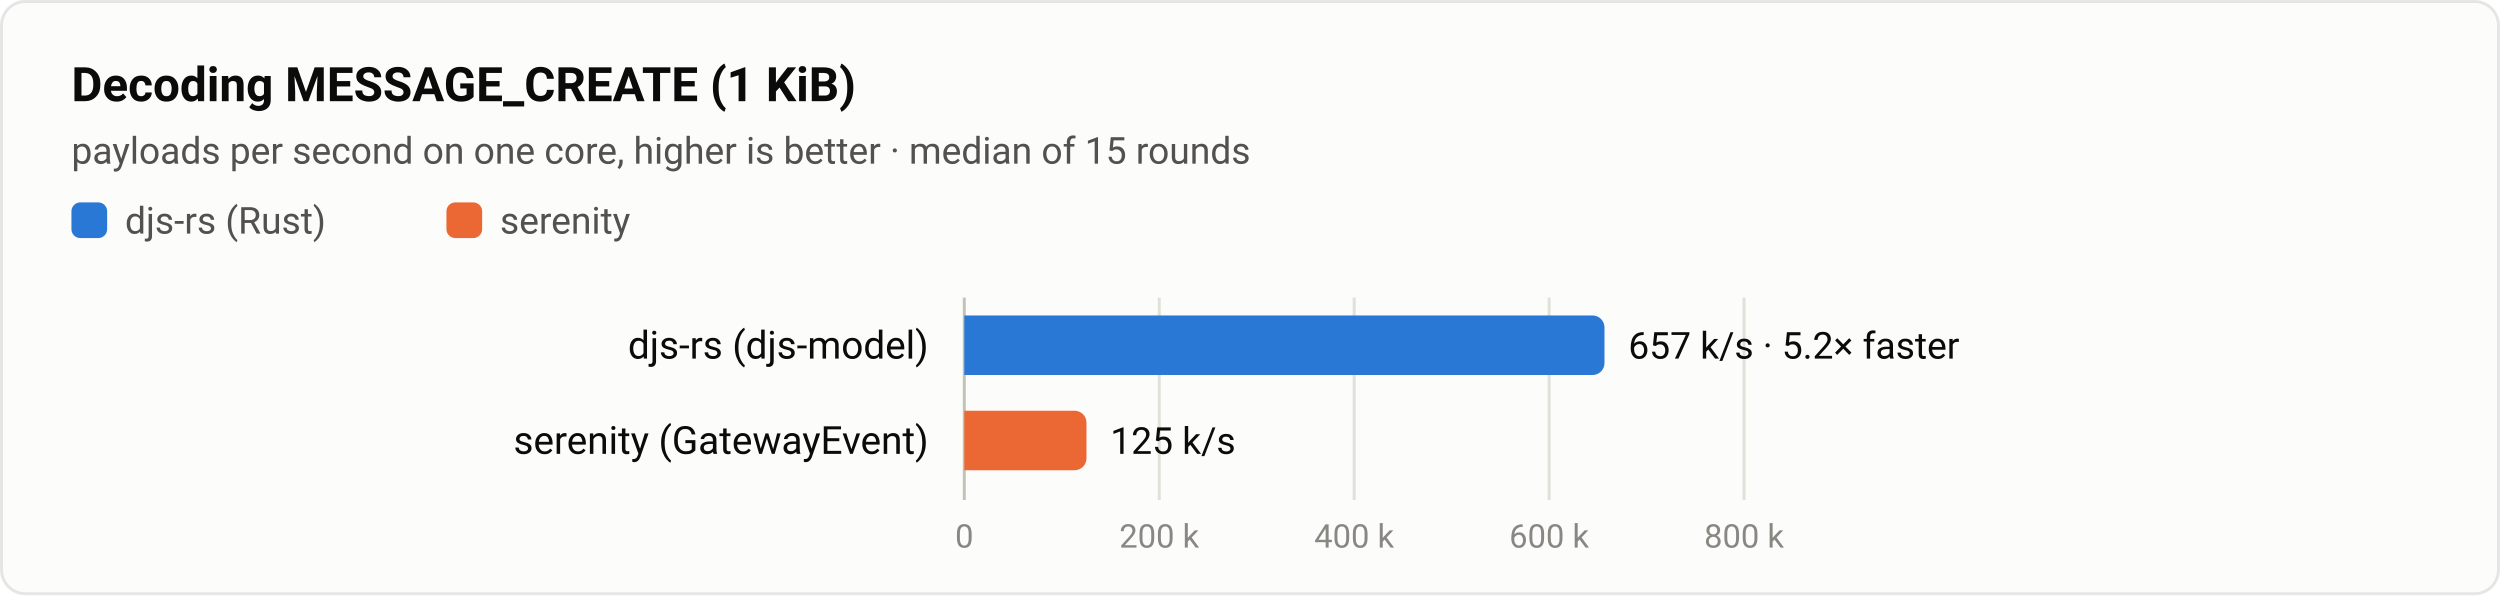
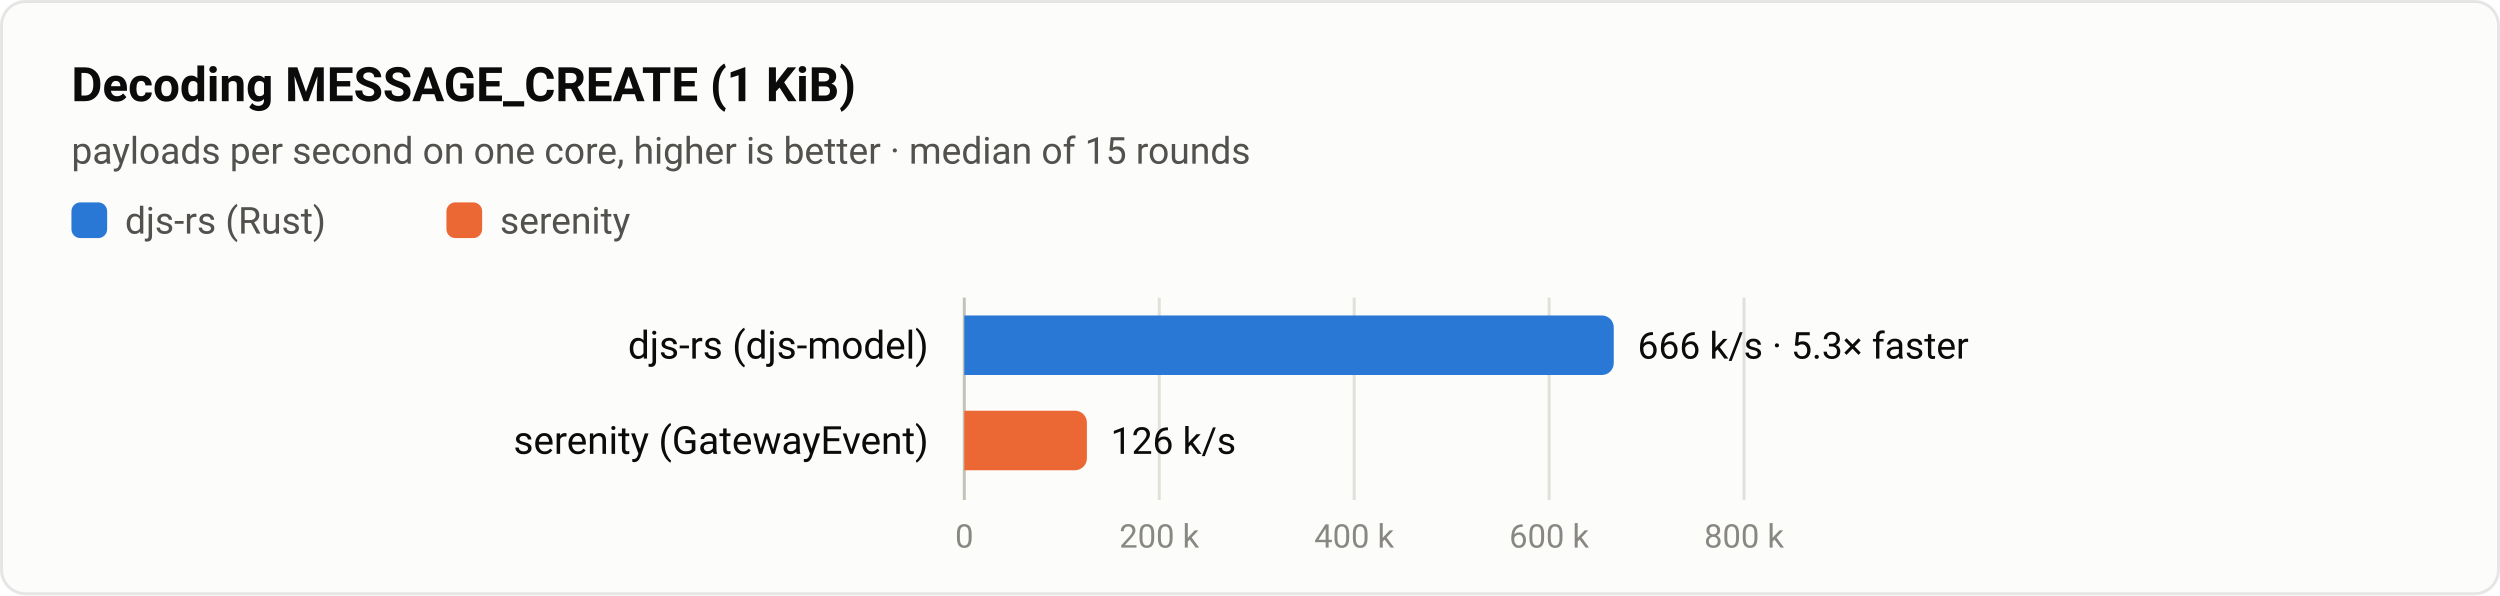
<svg xmlns="http://www.w3.org/2000/svg" width="840" height="200" viewBox="0 0 840 200" role="img" aria-labelledby="title desc" font-family="system-ui, -apple-system, &quot;Segoe UI&quot;, Roboto, sans-serif">
  <rect x="0.5" y="0.5" width="839" height="199" rx="8" fill="#fcfcfb" stroke="rgba(11,11,11,0.10)" />
  <text x="24" y="34" font-size="16" font-weight="600" fill="#0b0b0b">Decoding MESSAGE_CREATE (1 KiB)</text>
  <text x="24" y="55" font-size="12.5" fill="#52514e">payloads per second on one core, higher is better · median of 15 rounds</text>
  <rect x="24" y="68" width="12" height="12" rx="3" fill="#2a78d6" />
  <text x="42" y="78.5" font-size="12.5" fill="#52514e">djs-rs (Rust)</text>
  <rect x="150" y="68" width="12" height="12" rx="3" fill="#eb6834" />
  <text x="168" y="78.5" font-size="12.5" fill="#52514e">serenity</text>
  <line x1="324" y1="100" x2="324" y2="168" stroke="#c3c2b7" stroke-width="1" />
  <text x="324" y="184" font-size="11" text-anchor="middle" fill="#898781" style="font-variant-numeric: tabular-nums">0</text>
  <line x1="389.5" y1="100" x2="389.5" y2="168" stroke="#e1e0d9" stroke-width="1" />
  <text x="389.5" y="184" font-size="11" text-anchor="middle" fill="#898781" style="font-variant-numeric: tabular-nums">200 k</text>
  <line x1="455" y1="100" x2="455" y2="168" stroke="#e1e0d9" stroke-width="1" />
  <text x="455" y="184" font-size="11" text-anchor="middle" fill="#898781" style="font-variant-numeric: tabular-nums">400 k</text>
  <line x1="520.5" y1="100" x2="520.5" y2="168" stroke="#e1e0d9" stroke-width="1" />
  <text x="520.5" y="184" font-size="11" text-anchor="middle" fill="#898781" style="font-variant-numeric: tabular-nums">600 k</text>
  <line x1="586" y1="100" x2="586" y2="168" stroke="#e1e0d9" stroke-width="1" />
  <text x="586" y="184" font-size="11" text-anchor="middle" fill="#898781" style="font-variant-numeric: tabular-nums">800 k</text>
  <text x="312" y="120.5" font-size="13" text-anchor="end" fill="#0b0b0b">djs-rs (djs-model)</text>
-   <path d="M324,106H535.107A4,4 0 0 1 539.107,110V122A4,4 0 0 1 535.107,126H324Z" fill="#2a78d6" />
-   <text x="547.107" y="120.5" font-size="12.5" fill="#0b0b0b" style="font-variant-numeric: tabular-nums">657 k/s · 5.2× faster</text>
+   <path d="M324,106H538.224A4,4 0 0 1 542.224,110V122A4,4 0 0 1 538.224,126H324Z" fill="#2a78d6" />
+   <text x="550.224" y="120.5" font-size="12.5" fill="#0b0b0b" style="font-variant-numeric: tabular-nums">666 k/s · 5.3× faster</text>
  <text x="312" y="152.5" font-size="13" text-anchor="end" fill="#0b0b0b">serenity (GatewayEvent)</text>
-   <path d="M324,138H361.058A4,4 0 0 1 365.058,142V154A4,4 0 0 1 361.058,158H324Z" fill="#eb6834" />
-   <text x="373.058" y="152.5" font-size="12.5" fill="#0b0b0b" style="font-variant-numeric: tabular-nums">125 k/s</text>
+   <path d="M324,138H361.2A4,4 0 0 1 365.2,142V154A4,4 0 0 1 361.2,158H324Z" fill="#eb6834" />
+   <text x="373.2" y="152.5" font-size="12.5" fill="#0b0b0b" style="font-variant-numeric: tabular-nums">126 k/s</text>
</svg>
